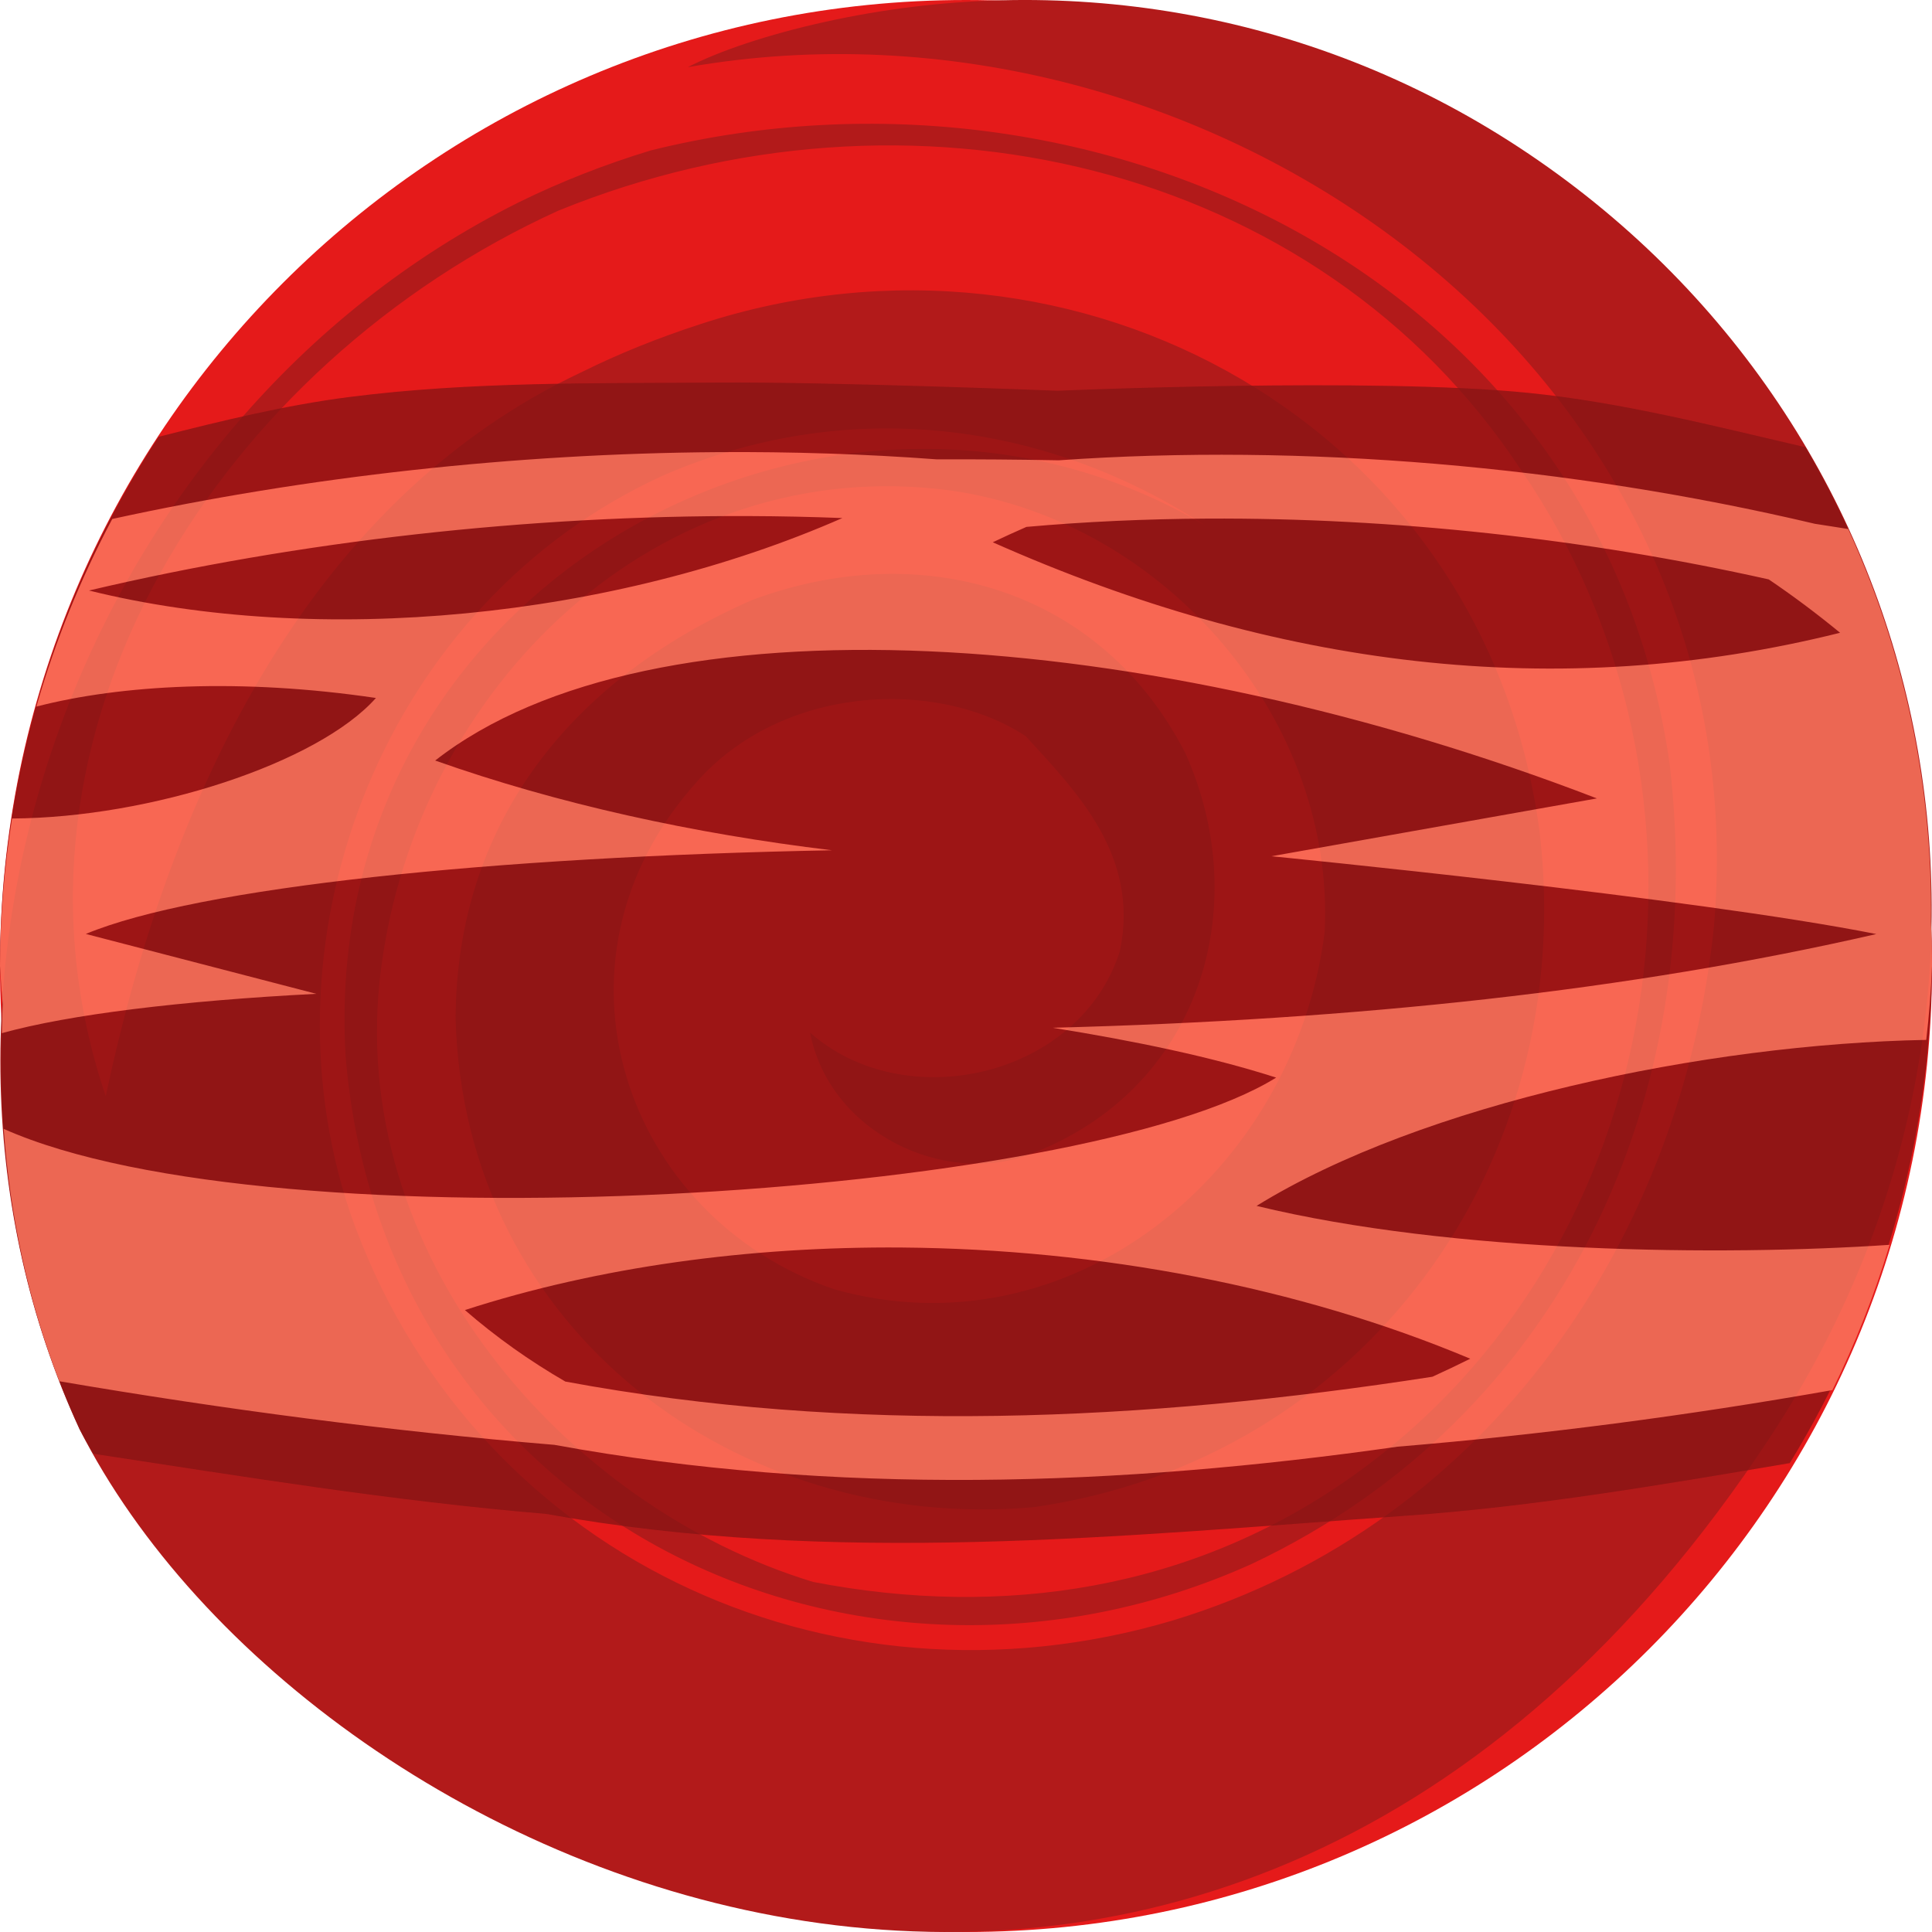
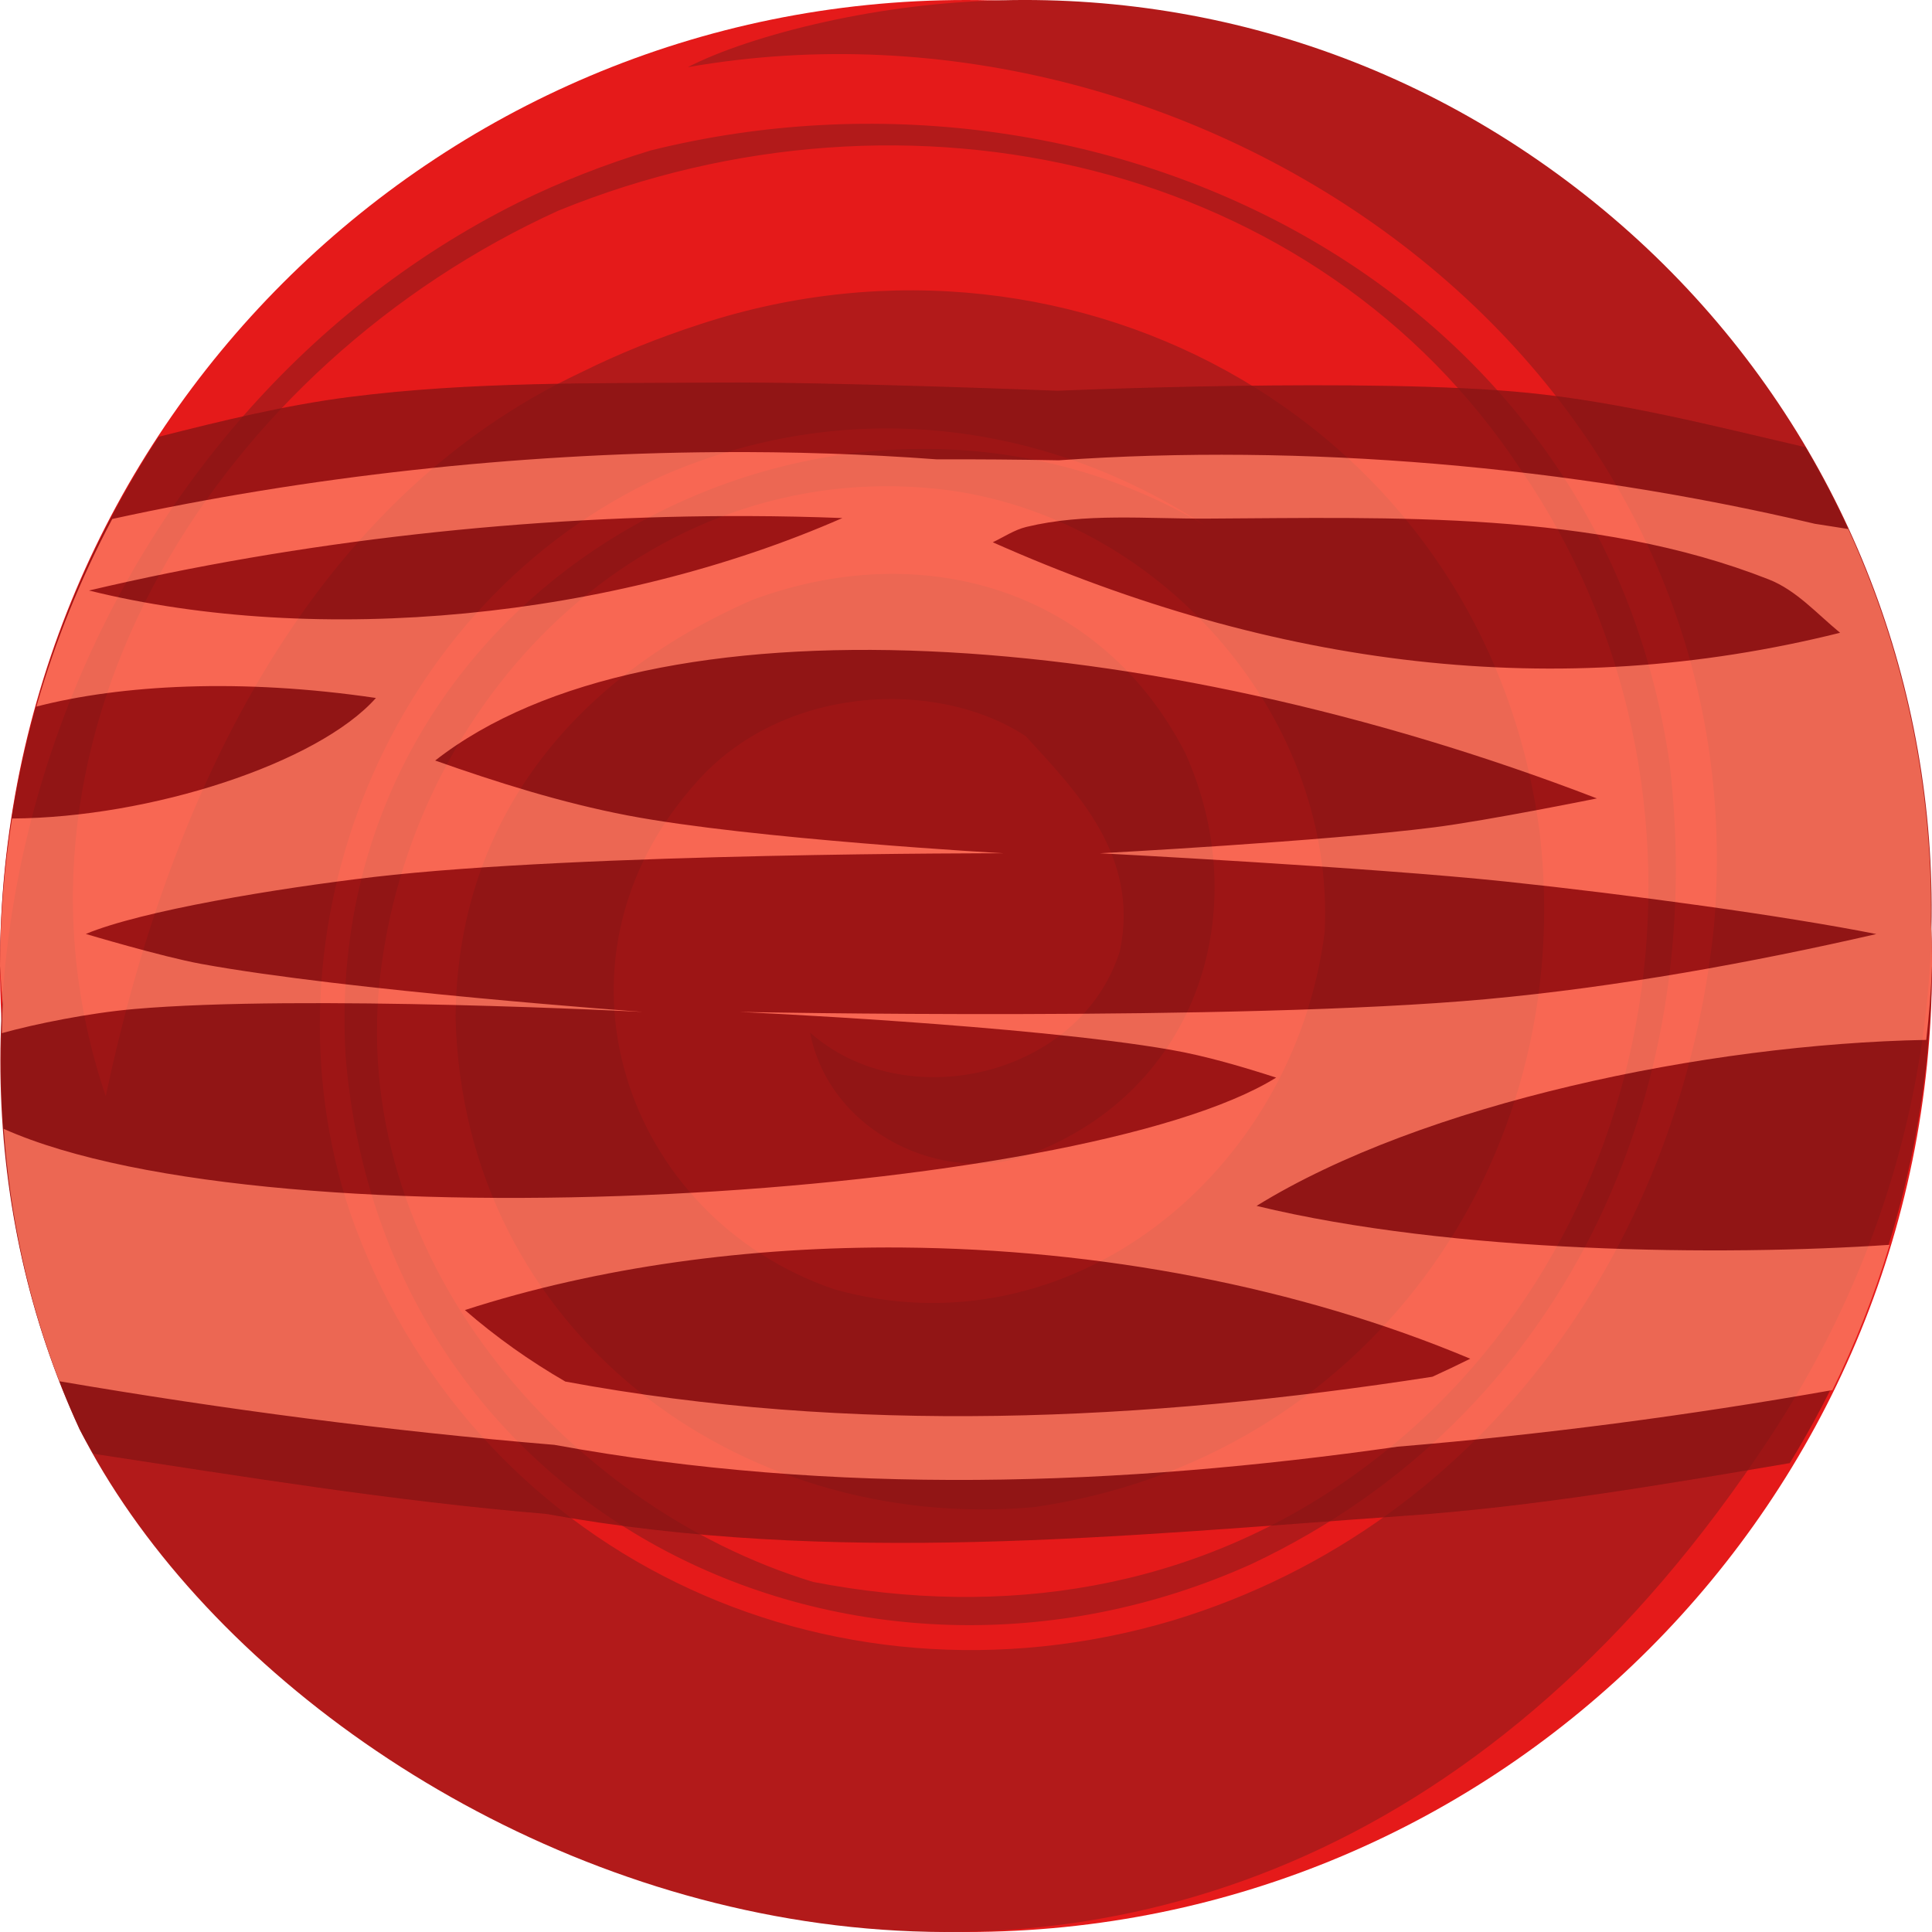
<svg xmlns="http://www.w3.org/2000/svg" height="500" viewBox="0 0 500 500" width="500">
  <g transform="translate(.000015)">
    <circle cx="-250" cy="250" fill="#e51a1a" r="250" transform="scale(-1 1)" />
    <path d="m181.339 83.857c97.523-31.847 203.276 26.159 217.127 131.569 10.041 85.897-45.796 162.605-131.113 174.644-76.265 6.65-147.166-45.498-149.446-126.323.167-50.898 30.032-87.975 76.607-108.407 44.001-16.482 90.466-3.009 112.282 39.636 17.953 40.095 3.578 87.313-40.431 103.807-21.987 8.233-51.658-5.553-56.726-31.561 24.482 21.725 69.721 11.744 80.181-21.062 5.246-24.882-11.482-41.523-24.364-55.642-23.212-15.221-63.27-13.167-85.325 12.051-41.518 46.432-18.49 112.524 35.728 131.081 60.665 17.114 118.965-29.64 126.961-92.4 2.764-54.832-40.994-106.195-96.51-114.278-76.22-10.3-138.459 50.849-147.743 124.091-9.32 73.218 47.316 138.68 111.863 158.339 49.053 9.499 98.187 2.071 139.641-27.407 82.907-58.956 100.119-177.972 43.556-260.4-52.712-79.885-158.575-103.987-249.158-67.062-86.705 39.452-149.066 134.549-117.103 229.168 15.779-74.654 50.94-153.594 123.407-187.514 9.287-4.605 19.447-8.723 30.567-12.331zm-160.722 286.076c-52.578-113.825-.384-260.892 113.777-317.644 10.846-5.32 22.212-9.771 34.035-13.361 115.764-28.758 246.04 34.004 263.685 158.897 10.045 85.917-27.72 168.804-107.974 206.832-102.24 46.261-224.799-11.44-234.691-131.25-7.335-123.787 127.307-194.137 222.719-137.241-42.541-27.897-94.218-33.445-140.808-12.99-71.174 32.623-105.081 118.04-80.762 190.631 30.697 88.134 123.573 132.042 212.818 105.598 82.805-25.064 132.163-100.332 140.193-180.05 12.124-145.02-132.238-245.359-265.597-221.974 7.92-4.105 20.599-8.428 35.616-11.745 60.063-13.238 124.634-3.458 179.454 32.49 109.651 71.905 141.095 217.803 65.16 333.599-143.005 218.075-377.312 117.068-437.623-1.794" fill="#b21a1a" />
  </g>
  <g opacity=".75">
    <path d="m185.504 99.004c-31.702.241-63.59-.288-95.037 3.732-16.706 2.136-33.075 6.174-49.434 10.307a250 250 0 0 0 -41.033 136.957 250 250 0 0 0 .713 9.979c-2.258 37.409 3.862 75.223 19.904 109.953 1.072 2.112 2.363 4.196 3.543 6.295 38.761 5.902 77.259 12.224 117.143 15.57 74.638 13.488 148.507 5.698 222.484.479 33.366-2.354 66.383-8.042 99.402-13.623a250 250 0 0 0 36.811-128.652 250 250 0 0 0 -.281-11.473c.606-43.372-10.662-85.766-32.471-122.783-23.761-5.516-47.418-11.611-71.639-14.064-40.437-4.096-121.93-.555-121.93-.555s-58.776-2.345-88.176-2.121z" fill="#861313" opacity="1" />
-     <path d="m185.633 117.014c-52.173.363-106.023 6.254-156.578 17.295a250 250 0 0 0 -19.645 48.557c21.875-5.664 52.962-7.398 87.879-2.229-14.996 16.89-58.421 31.022-94.18 31.189a250 250 0 0 0 -3.109 38.174 250 250 0 0 0 .713 9.979c-.149 2.466-.163 4.936-.238 7.404 17.445-4.851 46.641-8.4 81.383-10.184l-59.648-15.494c28.919-12.056 105.322-20.017 193.098-21.654-35.899-4.318-70.944-11.993-102.684-23.227 55.889-43.701 184.415-34.961 300.65 9.805l-84.227 14.969s109.295 10.729 156.543 20.135c-63.855 14.654-134.639 22.224-213.135 24.252 21.123 3.4 41.124 7.523 57.809 12.898-50.411 31.377-259.218 44.521-329.305 13.268 1.589 22.227 6.236 44.243 14.396 65.314 42.729 7.304 85.443 12.9 128.125 16.461 72.635 13.275 146.198 10.745 218.236.469 37.504-3.107 75.009-8.01 112.51-14.641a250 250 0 0 0 14.803-37.596c-43.382 2.938-113.094 2.235-163.834-10.074 42.956-26.524 116.238-41.895 173.316-42.961a250 250 0 0 0 1.488-19.123 250 250 0 0 0 -.281-11.473c.494-35.31-6.895-69.969-21.406-101.617-2.871-.438-5.742-.927-8.613-1.35-63.669-15.034-132.605-20.849-195.664-16.434-10.539-.2-21.082-.276-31.619-.248-18.532-1.383-37.542-1.999-56.783-1.865zm8.229 16.545c8.11.031 16.165.201 24.143.512-59.45 26.089-135.663 33.432-194.975 18.754 54.568-12.879 114.059-19.481 170.832-19.266zm118.619.654c47.829-.248 98.039 5.155 145.273 15.738 6.195 4.194 12.359 8.789 18.459 13.811-73.123 18.252-146.158 9.076-219.287-23.422 2.913-1.388 5.811-2.708 8.717-3.979 15.215-1.355 30.895-2.066 46.838-2.148zm-79.049 188.645c50.879.401 102.682 10.13 147.07 28.779-3.253 1.613-6.515 3.172-9.805 4.666-74.836 11.614-150.485 14.963-224.387 1.244-9.198-5.323-17.894-11.472-25.992-18.506 34.528-11.164 73.541-16.495 113.113-16.184z" fill="#ff8066" stroke-width="36" />
+     <path d="m185.633 117.014c-52.173.363-106.023 6.254-156.578 17.295-8.23 15.453-14.815 31.728-19.645 48.557 21.875-5.664 52.962-7.398 87.879-2.229-14.996 16.89-58.421 31.022-94.18 31.189-2.011 12.626-3.051 25.388-3.109 38.174.171 3.331.409 6.657.713 9.979-.149 2.466-.163 4.936-.238 7.404 8.722-2.425 22.659-5.23 34.205-6.242 43.738-3.833 131.714.745 131.714.745s-76.644-5.523-114.361-12.434c-10.103-1.851-29.824-7.747-29.824-7.747 14.46-6.028 49.342-11.793 74.478-14.734 54-6.32 162.99-6.147 162.99-6.147s-65.265-3.665-97.271-9.793c-16.949-3.245-33.912-8.59-49.782-14.207 27.944-21.851 74.048-30.591 127.695-28.273 53.647 2.318 114.837 15.695 172.955 38.077 0 0-27.97 5.683-42.113 7.484-28.683 3.653-86.483 6.711-86.483 6.711s70.058 3.634 104.924 7.314c32.137 3.391 72.365 8.892 95.99 13.595-31.927 7.327-67.061 13.751-101.077 16.861-64.115 5.862-193.119 3.293-193.119 3.293s74.833 3.383 111.63 9.807c9.251 1.615 18.898 4.502 27.24 7.19-50.411 31.377-259.218 44.521-329.305 13.268 1.589 22.227 6.236 44.243 14.396 65.314 42.729 7.304 85.443 12.9 128.125 16.461 72.635 13.275 146.198 10.745 218.236.469 37.504-3.107 75.009-8.01 112.51-14.641 5.941-12.112 10.891-24.685 14.803-37.596-43.382 2.938-113.094 2.235-163.834-10.074 42.956-26.524 116.238-41.895 173.316-42.961.741-6.353 1.237-12.732 1.488-19.123-.006-3.826-.1-7.651-.281-11.473.494-35.31-6.895-69.969-21.406-101.617-2.871-.438-5.742-.927-8.613-1.35-63.669-15.034-132.605-20.849-195.664-16.434-10.539-.2-21.082-.276-31.619-.248-18.532-1.383-37.542-1.999-56.783-1.865zm8.229 16.545c8.11.031 16.165.201 24.143.512-59.45 26.089-135.663 33.432-194.975 18.754 54.568-12.879 114.059-19.481 170.832-19.266zm118.619.654c47.829-.248 99.953-2.108 145.273 15.738 7.15 2.816 12.359 8.789 18.459 13.811-73.123 18.252-146.158 9.076-219.287-23.422 2.913-1.388 5.612-3.229 8.717-3.979 15.192-3.67 30.895-2.066 46.838-2.148zm-79.049 188.645c50.879.401 102.682 10.13 147.07 28.779-3.253 1.613-6.515 3.172-9.805 4.666-74.836 11.614-150.485 14.963-224.387 1.244-9.198-5.323-17.894-11.472-25.992-18.506 34.528-11.164 73.541-16.495 113.113-16.184z" fill="#ff8066" stroke-width="36" />
  </g>
</svg>
